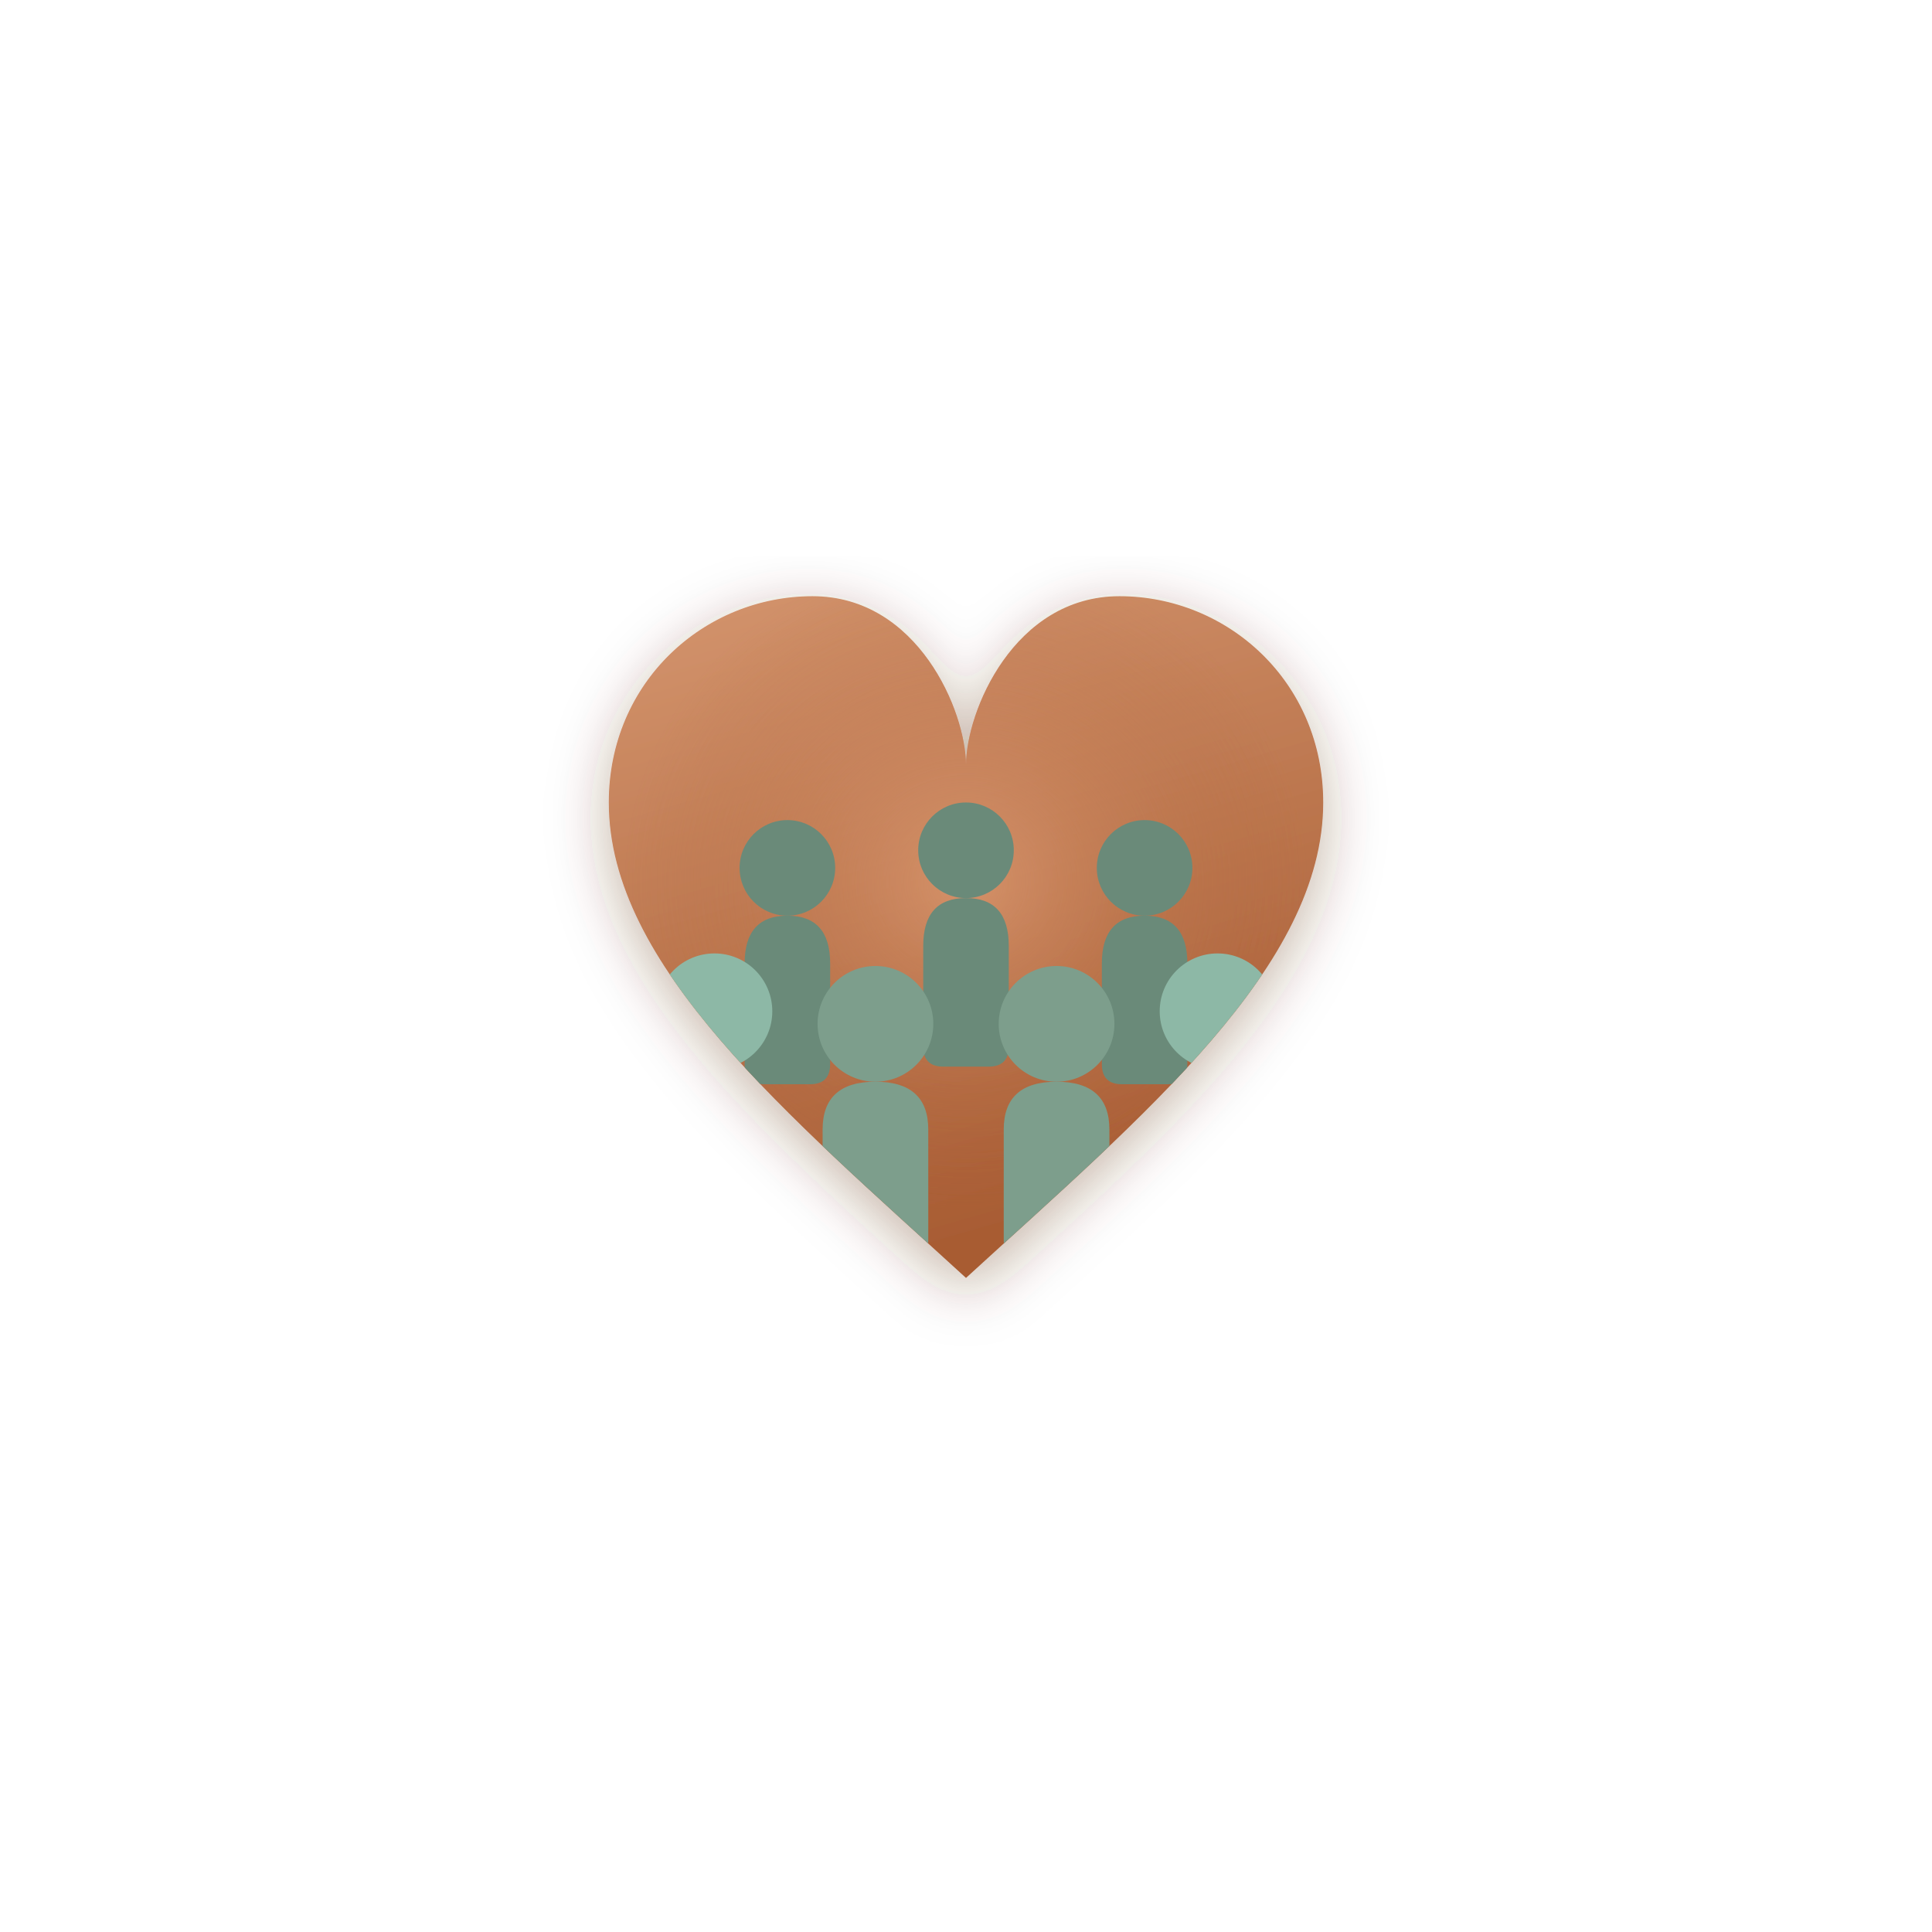
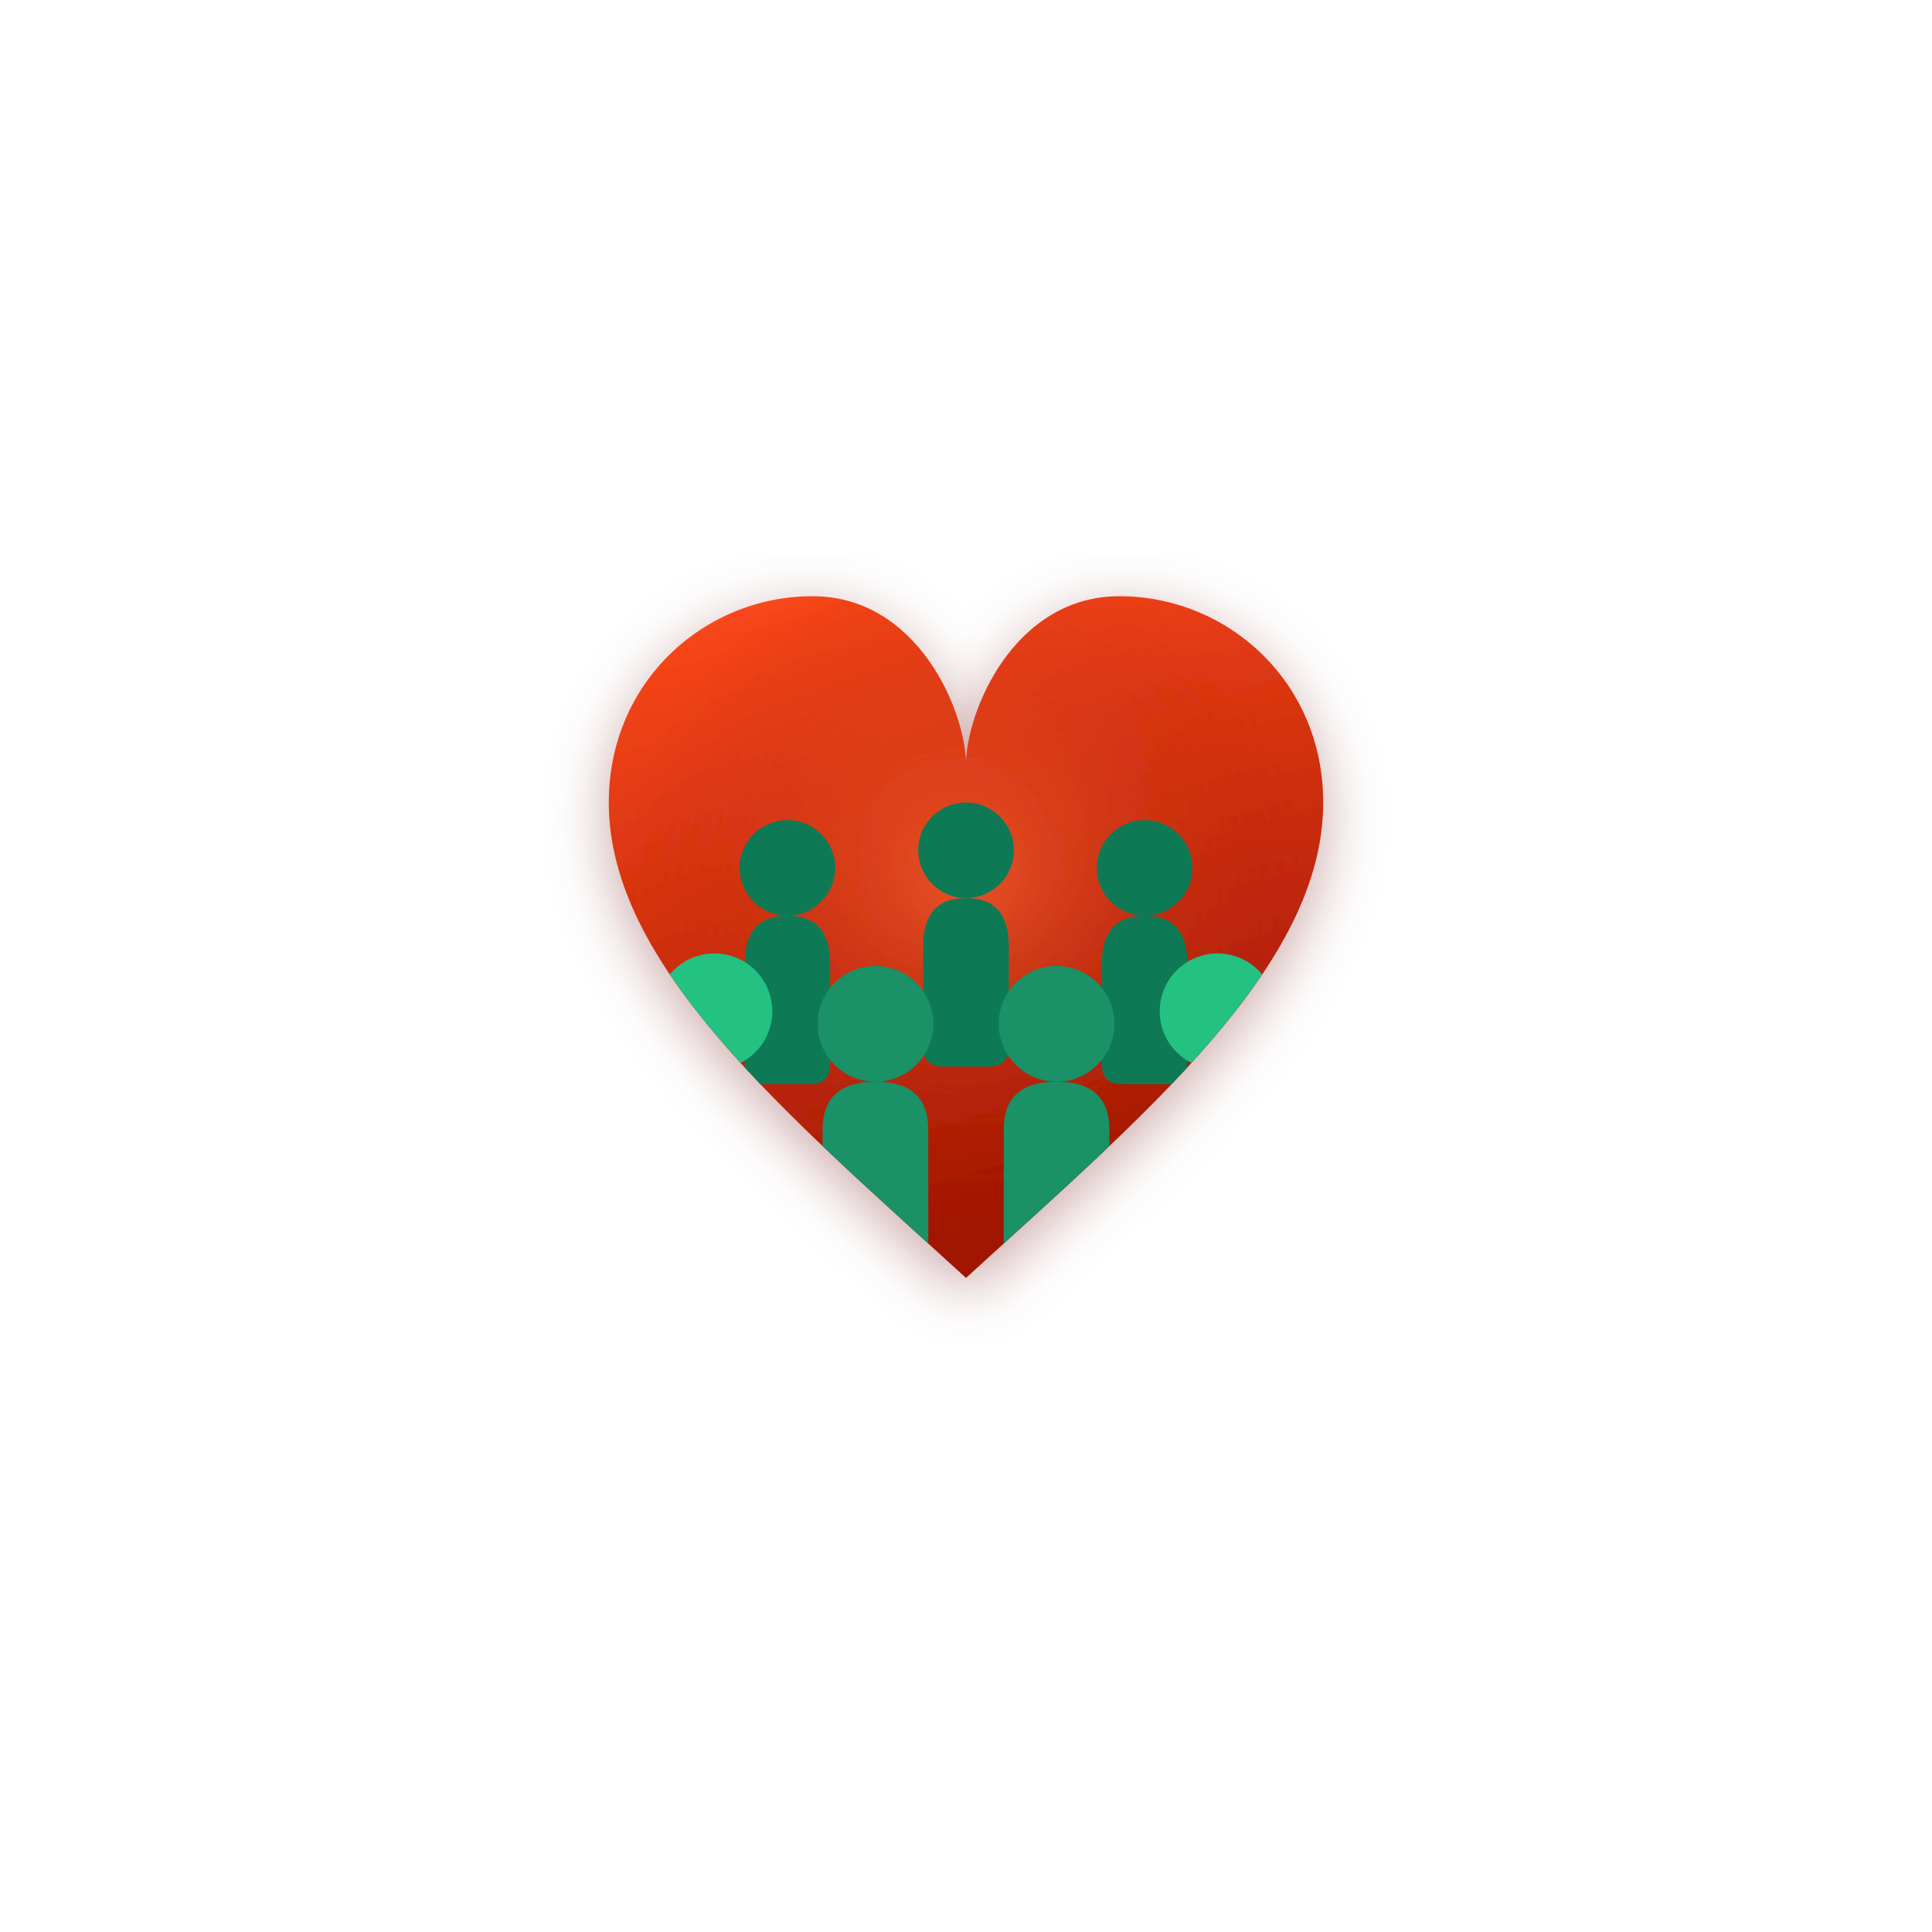
<svg xmlns="http://www.w3.org/2000/svg" viewBox="-256 -256 1536 1536" width="1024" height="1024">
  <defs>
    <linearGradient id="heartGrad" x1="0" y1="0" x2="0.3" y2="1">
-       <stop offset="0%" stop-color="#D4956E" />
-       <stop offset="100%" stop-color="#A85C33" />
+       <stop offset="0%" stop-color="#FF4A1C" />
+       <stop offset="100%" stop-color="#A01500" />
    </linearGradient>
    <radialGradient id="heartHighlight" cx="50%" cy="42%" r="48%">
-       <stop offset="0%" stop-color="#E8A880" stop-opacity="0.55" />
-       <stop offset="100%" stop-color="#A85C33" stop-opacity="0" />
+       <stop offset="0%" stop-color="#FF7040" stop-opacity="0.55" />
+       <stop offset="100%" stop-color="#A01500" stop-opacity="0" />
    </radialGradient>
    <filter id="heartShadow" x="-20%" y="-8%" width="140%" height="148%">
-       <feDropShadow dx="0" dy="12" stdDeviation="24" flood-color="#5C2E0E" flood-opacity="0.35" />
+       <feDropShadow dx="0" dy="12" stdDeviation="24" flood-color="#6B0000" flood-opacity="0.35" />
    </filter>
    <clipPath id="heartClip">
      <path d="M512,352                C512,310 474,218 390,218                C304,218 228,286 228,382                C228,512 370,630 512,760                C654,630 796,512 796,382                C796,286 720,218 634,218                C550,218 512,310 512,352 Z" />
    </clipPath>
  </defs>
  <g filter="url(#heartShadow)">
    <path d="M512,352              C512,310 474,218 390,218              C304,218 228,286 228,382              C228,512 370,630 512,760              C654,630 796,512 796,382              C796,286 720,218 634,218              C550,218 512,310 512,352 Z" fill="url(#heartGrad)" />
    <path d="M512,352              C512,310 474,218 390,218              C304,218 228,286 228,382              C228,512 370,630 512,760              C654,630 796,512 796,382              C796,286 720,218 634,218              C550,218 512,310 512,352 Z" fill="url(#heartHighlight)" />
  </g>
  <g clip-path="url(#heartClip)">
-     <circle cx="370" cy="434" r="38" fill="#6A8A79" />
-     <path d="M336,510 Q336,472 370,472 Q404,472 404,510 L404,590 Q404,606 388,606 L352,606 Q336,606 336,590 Z" fill="#6A8A79" />
-     <circle cx="512" cy="420" r="38" fill="#6A8A79" />
-     <path d="M478,496 Q478,458 512,458 Q546,458 546,496 L546,576 Q546,592 530,592 L494,592 Q478,592 478,576 Z" fill="#6A8A79" />
-     <circle cx="654" cy="434" r="38" fill="#6A8A79" />
-     <path d="M620,510 Q620,472 654,472 Q688,472 688,510 L688,590 Q688,606 672,606 L636,606 Q620,606 620,590 Z" fill="#6A8A79" />
-     <circle cx="312" cy="548" r="46" fill="#8DB8A6" />
-     <path d="M270,632 Q270,594 312,594 Q354,594 354,632 L354,720 Q354,740 334,740 L290,740 Q270,740 270,720 Z" fill="#8DB8A6" />
-     <circle cx="440" cy="558" r="46" fill="#7D9E8C" />
-     <path d="M398,642 Q398,604 440,604 Q482,604 482,642 L482,730 Q482,750 462,750 L418,750 Q398,750 398,730 Z" fill="#7D9E8C" />
-     <circle cx="584" cy="558" r="46" fill="#7D9E8C" />
-     <path d="M542,642 Q542,604 584,604 Q626,604 626,642 L626,730 Q626,750 606,750 L562,750 Q542,750 542,730 Z" fill="#7D9E8C" />
-     <circle cx="712" cy="548" r="46" fill="#8DB8A6" />
-     <path d="M670,632 Q670,594 712,594 Q754,594 754,632 L754,720 Q754,740 734,740 L690,740 Q670,740 670,720 Z" fill="#8DB8A6" />
-     <path d="M228,680 Q370,760 512,800 Q654,760 796,680 L796,800 L228,800 Z" fill="#C47B5A" opacity="0.35" />
+     <circle cx="370" cy="434" r="38" fill="#0D7A55" />
+     <path d="M336,510 Q336,472 370,472 Q404,472 404,510 L404,590 Q404,606 388,606 L352,606 Q336,606 336,590 Z" fill="#0D7A55" />
+     <circle cx="512" cy="420" r="38" fill="#0D7A55" />
+     <path d="M478,496 Q478,458 512,458 Q546,458 546,496 L546,576 Q546,592 530,592 L494,592 Q478,592 478,576 Z" fill="#0D7A55" />
+     <circle cx="654" cy="434" r="38" fill="#0D7A55" />
+     <path d="M620,510 Q620,472 654,472 Q688,472 688,510 L688,590 Q688,606 672,606 L636,606 Q620,606 620,590 Z" fill="#0D7A55" />
+     <circle cx="312" cy="548" r="46" fill="#23C182" />
+     <path d="M270,632 Q270,594 312,594 Q354,594 354,632 L354,720 Q354,740 334,740 L290,740 Q270,740 270,720 Z" fill="#23C182" />
+     <circle cx="440" cy="558" r="46" fill="#1A9166" />
+     <path d="M398,642 Q398,604 440,604 Q482,604 482,642 L482,730 Q482,750 462,750 L418,750 Q398,750 398,730 Z" fill="#1A9166" />
+     <circle cx="584" cy="558" r="46" fill="#1A9166" />
+     <path d="M542,642 Q542,604 584,604 Q626,604 626,642 L626,730 Q626,750 606,750 L562,750 Q542,750 542,730 Z" fill="#1A9166" />
+     <circle cx="712" cy="548" r="46" fill="#23C182" />
+     <path d="M670,632 Q670,594 712,594 Q754,594 754,632 L754,720 Q754,740 734,740 L690,740 Q670,740 670,720 Z" fill="#23C182" />
+     <path d="M228,680 Q370,760 512,800 Q654,760 796,680 L796,800 L228,800 Z" fill="#D94216" opacity="0.35" />
  </g>
</svg>
